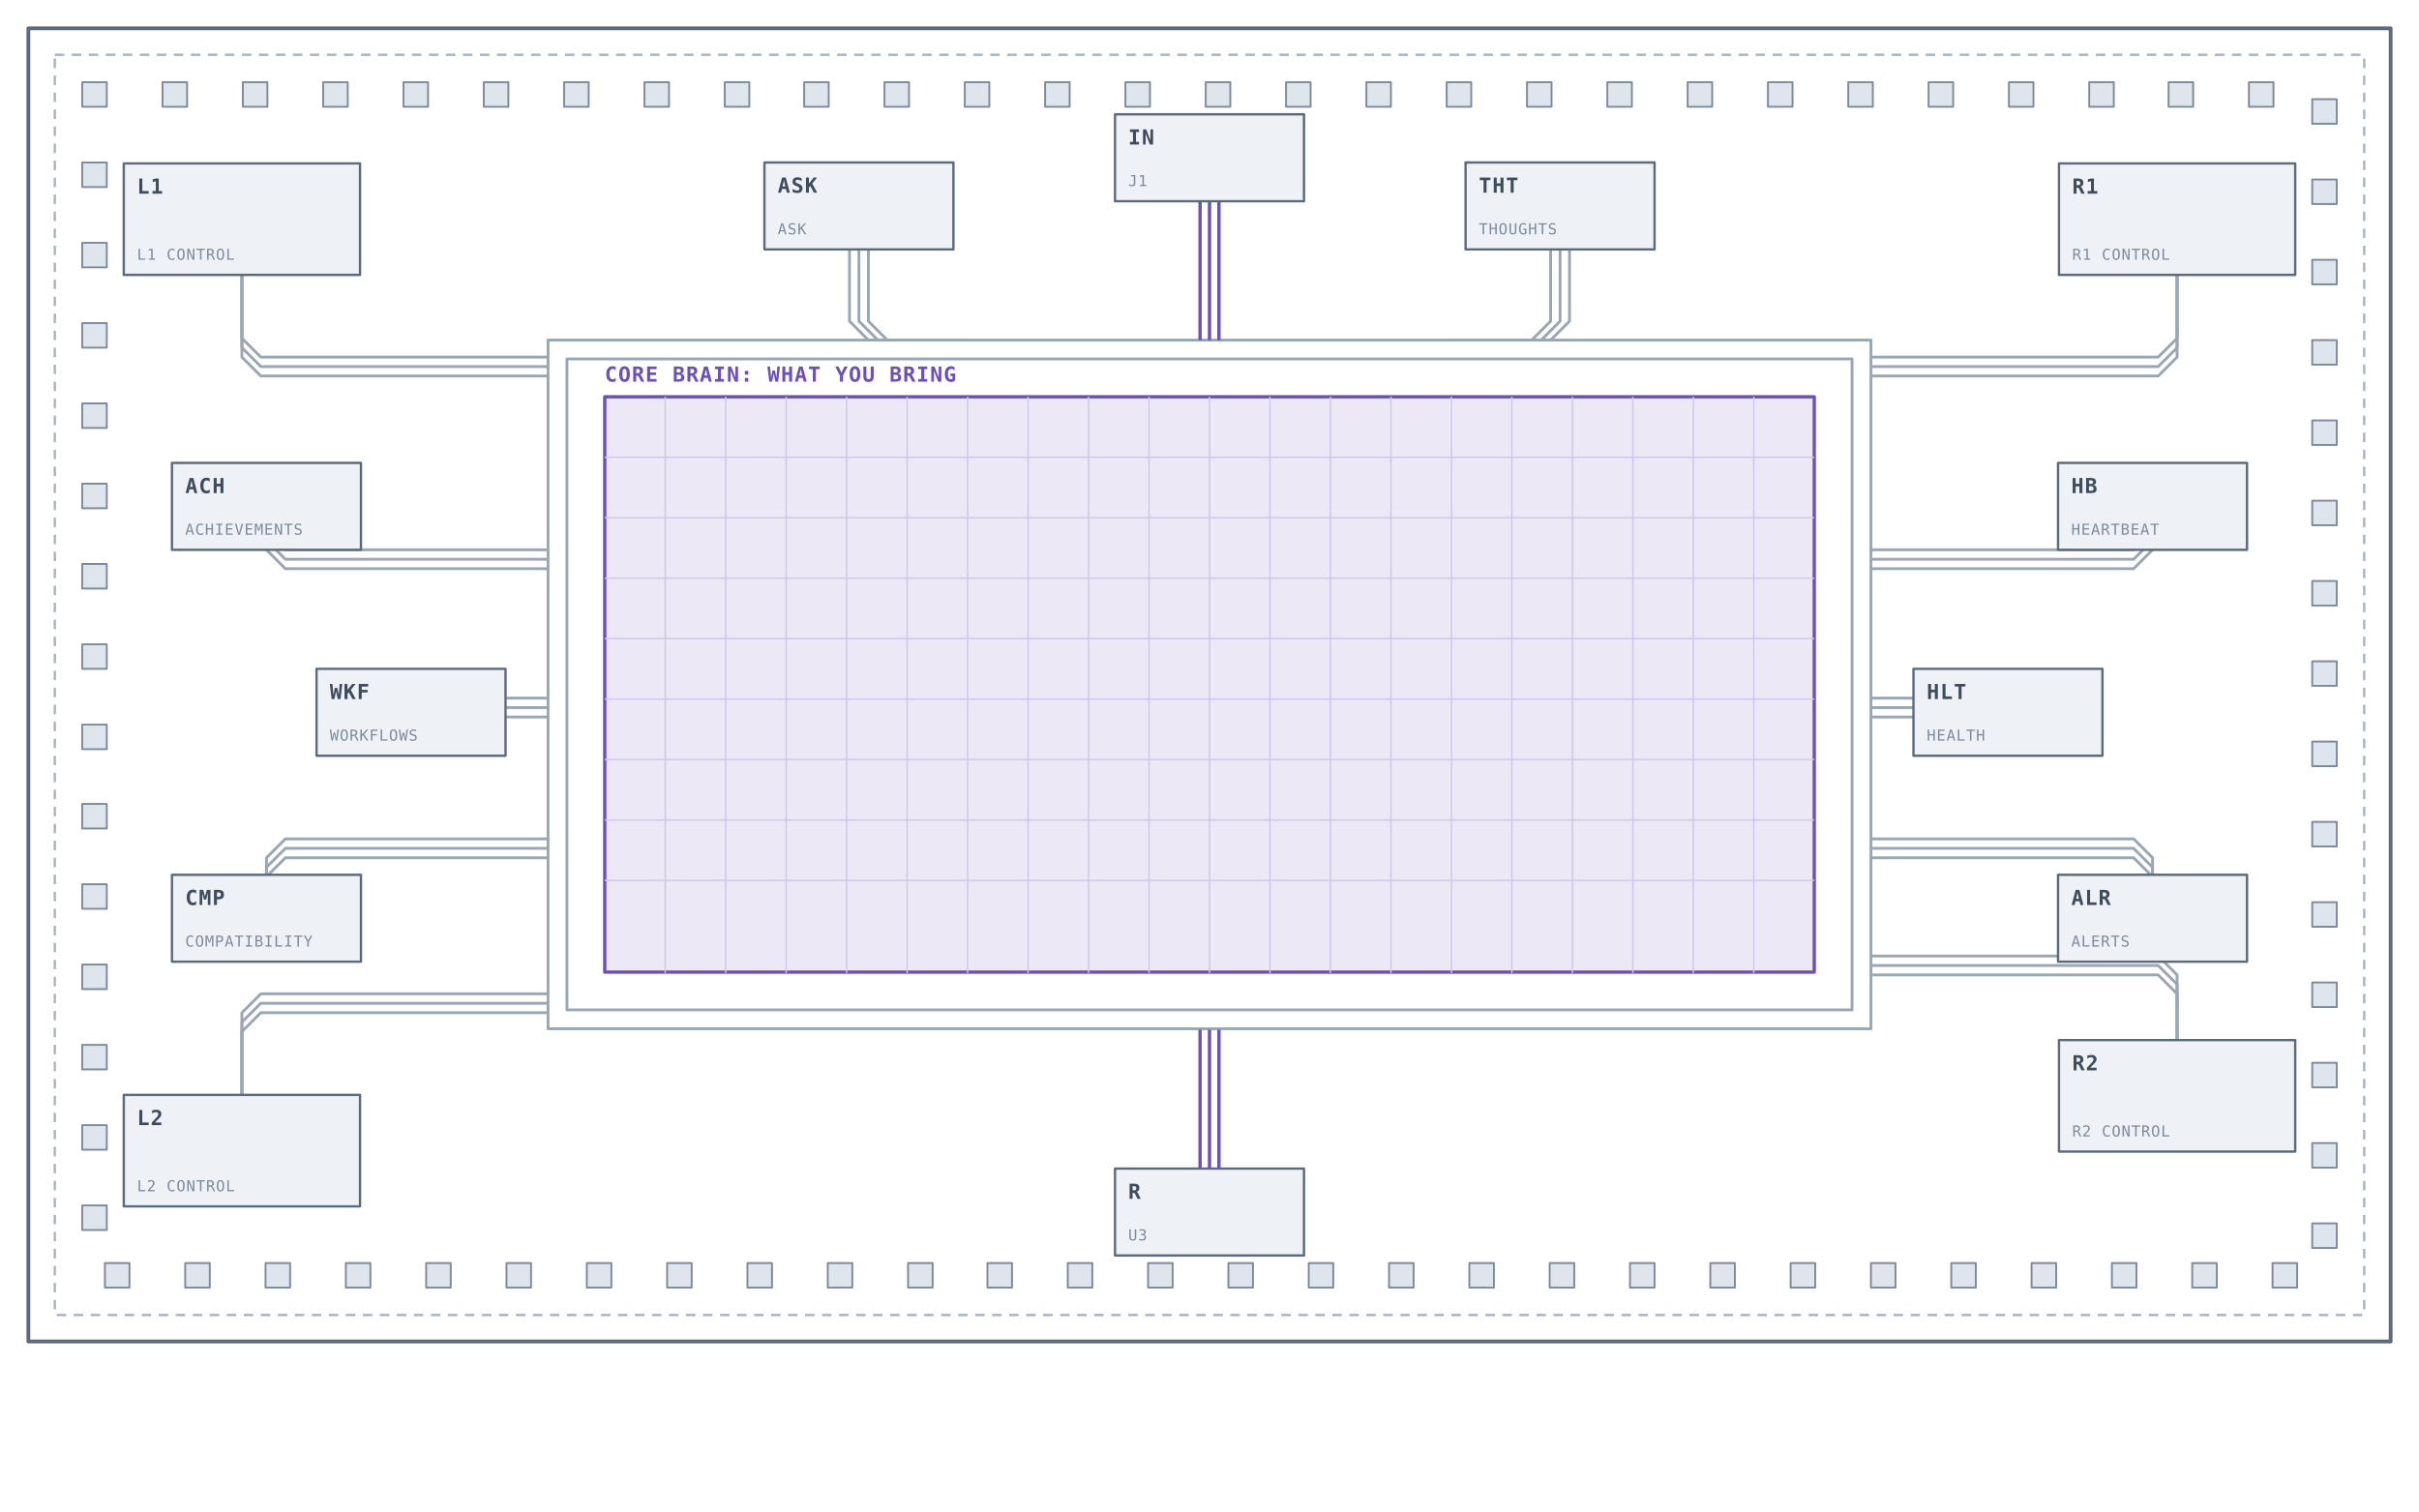
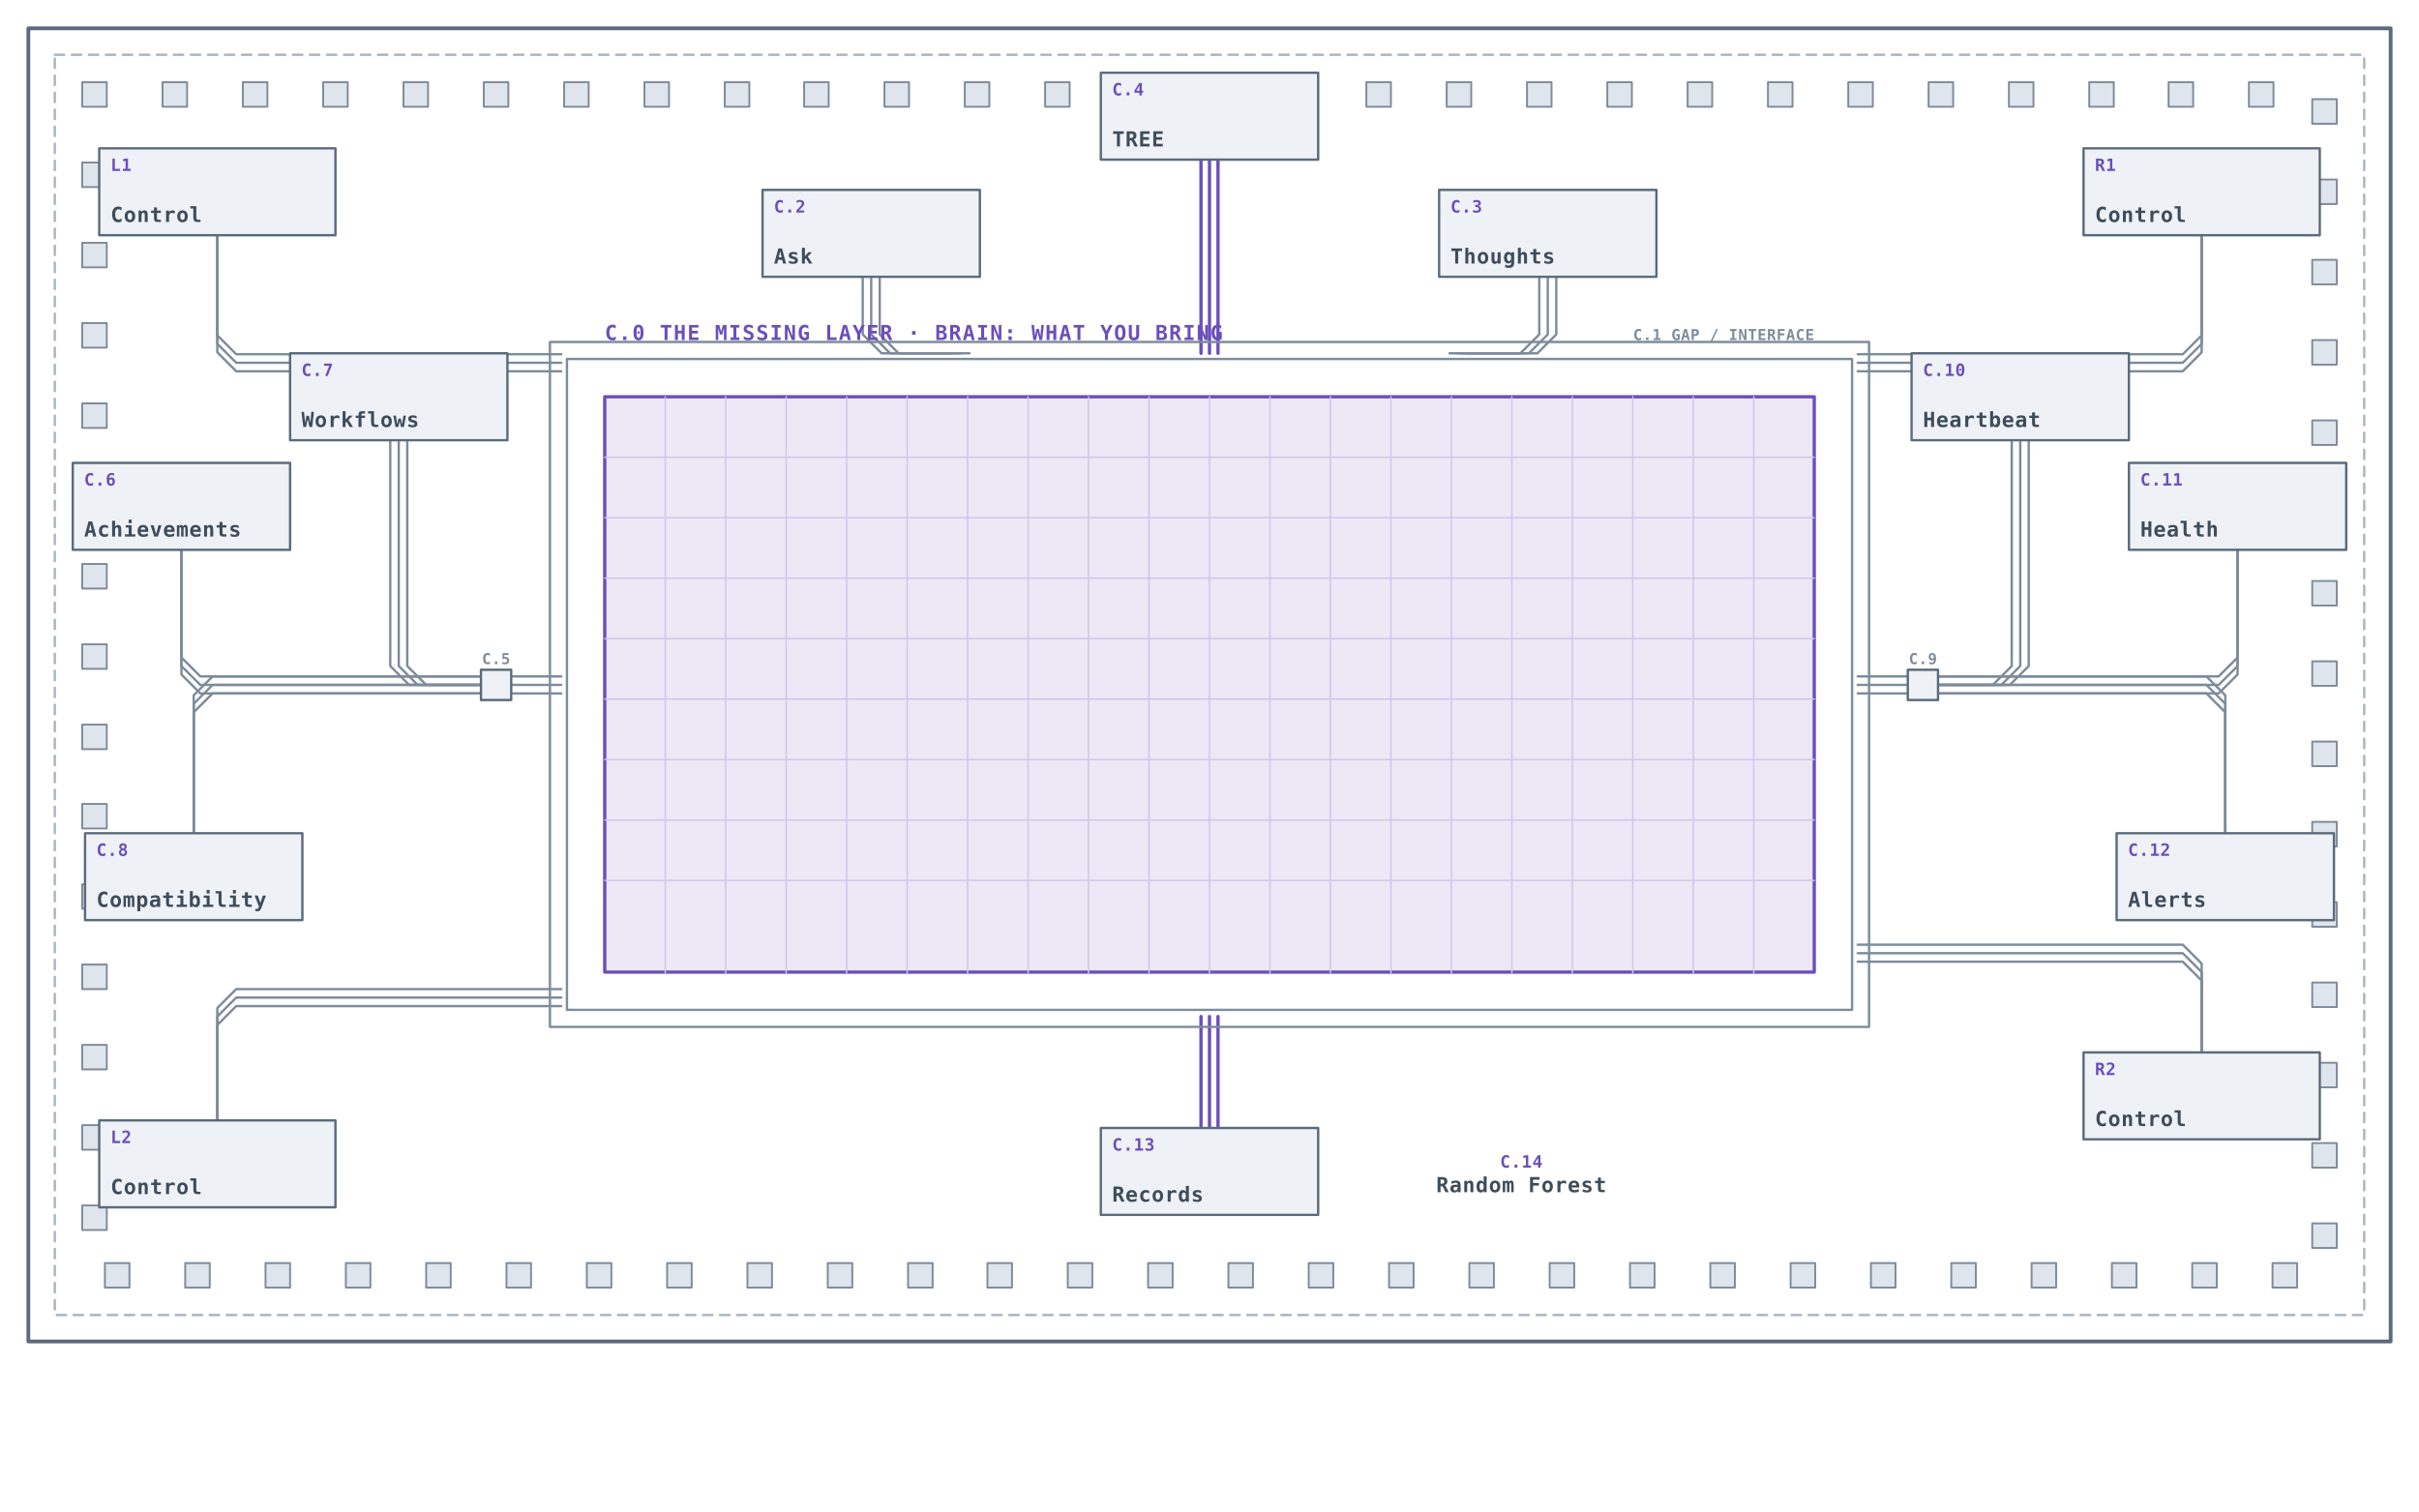
<svg xmlns="http://www.w3.org/2000/svg" viewBox="0 0 2560 1600" preserveAspectRatio="xMidYMid slice">
-   <style>line,polyline,rect,circle{fill:none;stroke:#7d8b9b;stroke-width:2.5;stroke-linejoin:round}.die{stroke:#5b6b7c;stroke-width:4}.seal{stroke:#a9b4c0;stroke-dasharray:10 8}.blk{fill:#eef2f6;stroke:#5b6b7c}.core{fill:#ece8f6;stroke:#6b4fbb;stroke-width:3.5}.cell{stroke:#cfc6ea;stroke-width:1.5}.bus{stroke:#9aa6b4;stroke-width:3}.hot{stroke:#6b4fbb;stroke-width:3.5}.pad{fill:#dfe5ec;stroke:#7d8b9b;stroke-width:2}text{font:700 22px ui-monospace,Menlo,Consolas,monospace;fill:#3e4c5b;letter-spacing:.05em}.w{font-weight:500;font-size:16px;fill:#7d8b9b}.lab{fill:#6b4fbb}</style>
+   <style>path,line,polyline,rect,circle,ellipse,polygon{fill:none;stroke:#7d8b9b;stroke-width:2.5;stroke-linecap:round;stroke-linejoin:round}.ink{stroke:#3e4c5b}.hot{stroke:#6b4fbb;stroke-width:3.5}.fill{fill:#7d8b9b;stroke:none}.fa{fill:#6b4fbb;stroke:none}.fi{fill:#3e4c5b;stroke:none}.f2{fill:#9aa6b4;stroke:none}.s2{stroke:#9aa6b4}.thin{stroke-width:1.5}.faint{opacity:.45}text{font:600 22px ui-monospace,Menlo,Consolas,monospace;fill:#3e4c5b;letter-spacing:.03em}.n{font-size:18px;fill:#6b4fbb;font-weight:700}.w{font-size:22px}.lab{font-size:22px;fill:#6b4fbb;font-weight:700;letter-spacing:.06em}.sm{font-size:16px;fill:#7d8b9b}.die{stroke:#5b6b7c;stroke-width:4}.seal{stroke:#a9b4c0;stroke-dasharray:10 8}.blk{fill:#eef2f6;stroke:#5b6b7c}.core{fill:#ece8f6;stroke:#6b4fbb;stroke-width:3.5}.cell{stroke:#cfc6ea;stroke-width:1.5}.pad{fill:#dfe5ec;stroke:#7d8b9b;stroke-width:2}</style>
  <rect class="die" x="30" y="30" width="2500" height="1390" />
  <rect class="seal" x="58" y="58" width="2444" height="1334" />
  <rect class="pad" x="87" y="87" width="26" height="26" />
  <rect class="pad" x="172" y="87" width="26" height="26" />
  <rect class="pad" x="257" y="87" width="26" height="26" />
  <rect class="pad" x="342" y="87" width="26" height="26" />
  <rect class="pad" x="427" y="87" width="26" height="26" />
  <rect class="pad" x="512" y="87" width="26" height="26" />
  <rect class="pad" x="597" y="87" width="26" height="26" />
  <rect class="pad" x="682" y="87" width="26" height="26" />
  <rect class="pad" x="767" y="87" width="26" height="26" />
  <rect class="pad" x="851" y="87" width="26" height="26" />
  <rect class="pad" x="936" y="87" width="26" height="26" />
  <rect class="pad" x="1021" y="87" width="26" height="26" />
  <rect class="pad" x="1106" y="87" width="26" height="26" />
  <rect class="pad" x="1191" y="87" width="26" height="26" />
  <rect class="pad" x="1276" y="87" width="26" height="26" />
  <rect class="pad" x="1361" y="87" width="26" height="26" />
  <rect class="pad" x="1446" y="87" width="26" height="26" />
  <rect class="pad" x="1531" y="87" width="26" height="26" />
  <rect class="pad" x="1616" y="87" width="26" height="26" />
  <rect class="pad" x="1701" y="87" width="26" height="26" />
  <rect class="pad" x="1786" y="87" width="26" height="26" />
  <rect class="pad" x="1871" y="87" width="26" height="26" />
  <rect class="pad" x="1956" y="87" width="26" height="26" />
  <rect class="pad" x="2041" y="87" width="26" height="26" />
  <rect class="pad" x="2126" y="87" width="26" height="26" />
  <rect class="pad" x="2211" y="87" width="26" height="26" />
  <rect class="pad" x="2295" y="87" width="26" height="26" />
  <rect class="pad" x="2380" y="87" width="26" height="26" />
  <rect class="pad" x="2447" y="105" width="26" height="26" />
  <rect class="pad" x="2447" y="190" width="26" height="26" />
  <rect class="pad" x="2447" y="275" width="26" height="26" />
  <rect class="pad" x="2447" y="360" width="26" height="26" />
  <rect class="pad" x="2447" y="445" width="26" height="26" />
  <rect class="pad" x="2447" y="530" width="26" height="26" />
  <rect class="pad" x="2447" y="615" width="26" height="26" />
  <rect class="pad" x="2447" y="700" width="26" height="26" />
  <rect class="pad" x="2447" y="785" width="26" height="26" />
  <rect class="pad" x="2447" y="870" width="26" height="26" />
  <rect class="pad" x="2447" y="955" width="26" height="26" />
  <rect class="pad" x="2447" y="1040" width="26" height="26" />
  <rect class="pad" x="2447" y="1125" width="26" height="26" />
  <rect class="pad" x="2447" y="1210" width="26" height="26" />
  <rect class="pad" x="2447" y="1295" width="26" height="26" />
  <rect class="pad" x="2405" y="1337" width="26" height="26" />
  <rect class="pad" x="2320" y="1337" width="26" height="26" />
  <rect class="pad" x="2235" y="1337" width="26" height="26" />
  <rect class="pad" x="2150" y="1337" width="26" height="26" />
  <rect class="pad" x="2065" y="1337" width="26" height="26" />
  <rect class="pad" x="1980" y="1337" width="26" height="26" />
  <rect class="pad" x="1895" y="1337" width="26" height="26" />
  <rect class="pad" x="1810" y="1337" width="26" height="26" />
  <rect class="pad" x="1725" y="1337" width="26" height="26" />
  <rect class="pad" x="1640" y="1337" width="26" height="26" />
  <rect class="pad" x="1555" y="1337" width="26" height="26" />
  <rect class="pad" x="1470" y="1337" width="26" height="26" />
  <rect class="pad" x="1385" y="1337" width="26" height="26" />
  <rect class="pad" x="1300" y="1337" width="26" height="26" />
  <rect class="pad" x="1215" y="1337" width="26" height="26" />
  <rect class="pad" x="1130" y="1337" width="26" height="26" />
  <rect class="pad" x="1045" y="1337" width="26" height="26" />
  <rect class="pad" x="961" y="1337" width="26" height="26" />
  <rect class="pad" x="876" y="1337" width="26" height="26" />
  <rect class="pad" x="791" y="1337" width="26" height="26" />
  <rect class="pad" x="706" y="1337" width="26" height="26" />
  <rect class="pad" x="621" y="1337" width="26" height="26" />
  <rect class="pad" x="536" y="1337" width="26" height="26" />
  <rect class="pad" x="451" y="1337" width="26" height="26" />
  <rect class="pad" x="366" y="1337" width="26" height="26" />
  <rect class="pad" x="281" y="1337" width="26" height="26" />
  <rect class="pad" x="196" y="1337" width="26" height="26" />
  <rect class="pad" x="111" y="1337" width="26" height="26" />
  <rect class="pad" x="87" y="1276" width="26" height="26" />
  <rect class="pad" x="87" y="1191" width="26" height="26" />
  <rect class="pad" x="87" y="1106" width="26" height="26" />
  <rect class="pad" x="87" y="1021" width="26" height="26" />
  <rect class="pad" x="87" y="936" width="26" height="26" />
  <rect class="pad" x="87" y="851" width="26" height="26" />
  <rect class="pad" x="87" y="767" width="26" height="26" />
  <rect class="pad" x="87" y="682" width="26" height="26" />
  <rect class="pad" x="87" y="597" width="26" height="26" />
  <rect class="pad" x="87" y="512" width="26" height="26" />
  <rect class="pad" x="87" y="427" width="26" height="26" />
  <rect class="pad" x="87" y="342" width="26" height="26" />
  <rect class="pad" x="87" y="257" width="26" height="26" />
  <rect class="pad" x="87" y="172" width="26" height="26" />
-   <rect class="bus" x="600" y="380" width="1360" height="689" />
-   <rect class="bus" x="580" y="360" width="1400" height="729" />
-   <rect class="core" x="640" y="420" width="1280" height="609" />
+   <line class="hot" x1="1271" y1="123" x2="1271" y2="374" />
+   <line class="hot" x1="1280" y1="123" x2="1280" y2="374" />
+   <line class="hot" x1="1289" y1="123" x2="1289" y2="374" />
+   <polyline points="913,247 913,354 933,374 1008,374" />
+   <polyline points="922,247 922,354 942,374 1017,374" />
+   <polyline points="931,247 931,354 951,374 1026,374" />
+   <polyline points="1629,247 1629,354 1609,374 1534,374" />
+   <polyline points="1638,247 1638,354 1618,374 1543,374" />
+   <polyline points="1647,247 1647,354 1627,374 1552,374" />
+   <polyline points="230,194 230,355 250,375 594,375" />
+   <polyline points="230,203 230,364 250,384 594,384" />
+   <polyline points="230,212 230,373 250,393 594,393" />
+   <polyline points="2330,194 2330,355 2310,375 1966,375" />
+   <polyline points="2330,203 2330,364 2310,384 1966,384" />
+   <polyline points="2330,212 2330,373 2310,393 1966,393" />
+   <polyline points="192,527 192,696 212,716 525,716" />
+   <polyline points="192,536 192,705 212,725 525,725" />
+   <polyline points="192,545 192,714 212,734 525,734" />
+   <polyline points="413,420 413,705 433,725 516,725" />
+   <polyline points="422,420 422,705 442,725 525,725" />
+   <polyline points="431,420 431,705 451,725 534,725" />
+   <polyline points="205,919 205,736 225,716 525,716" />
+   <polyline points="205,928 205,745 225,725 525,725" />
+   <polyline points="205,937 205,754 225,734 525,734" />
+   <polyline points="2129,420 2129,705 2109,725 2026,725" />
+   <polyline points="2138,420 2138,705 2118,725 2035,725" />
+   <polyline points="2147,420 2147,705 2127,725 2044,725" />
+   <polyline points="2368,527 2368,696 2348,716 2035,716" />
+   <polyline points="2368,536 2368,705 2348,725 2035,725" />
+   <polyline points="2368,545 2368,714 2348,734 2035,734" />
+   <polyline points="2355,919 2355,736 2335,716 2035,716" />
+   <polyline points="2355,928 2355,745 2335,725 2035,725" />
+   <polyline points="2355,937 2355,754 2335,734 2035,734" />
+   <line class="hot" x1="1271" y1="1240" x2="1271" y2="1076" />
+   <line class="hot" x1="1280" y1="1240" x2="1280" y2="1076" />
+   <line class="hot" x1="1289" y1="1240" x2="1289" y2="1076" />
+   <polyline points="230,1223 230,1067 250,1047 594,1047" />
+   <polyline points="230,1232 230,1076 250,1056 594,1056" />
+   <polyline points="230,1241 230,1085 250,1065 594,1065" />
+   <polyline points="2330,1151 2330,1020 2310,1000 1966,1000" />
+   <polyline points="2330,1160 2330,1029 2310,1009 1966,1009" />
+   <polyline points="2330,1169 2330,1038 2310,1018 1966,1018" />
+   <line x1="525" y1="716" x2="594" y2="716" />
+   <line x1="525" y1="725" x2="594" y2="725" />
+   <line x1="525" y1="734" x2="594" y2="734" />
+   <line x1="2035" y1="716" x2="1966" y2="716" />
+   <line x1="2035" y1="725" x2="1966" y2="725" />
+   <line x1="2035" y1="734" x2="1966" y2="734" />
+   <rect class="" x="600" y="380" width="1360" height="689" rx="0" />
+   <rect class="" x="582" y="362" width="1396" height="725" rx="0" />
+   <rect class="core" x="640" y="420" width="1280" height="609" rx="0" />
  <line class="cell" x1="704" y1="420" x2="704" y2="1030" />
  <line class="cell" x1="768" y1="420" x2="768" y2="1030" />
  <line class="cell" x1="832" y1="420" x2="832" y2="1030" />
  <line class="cell" x1="896" y1="420" x2="896" y2="1030" />
  <line class="cell" x1="960" y1="420" x2="960" y2="1030" />
  <line class="cell" x1="1024" y1="420" x2="1024" y2="1030" />
  <line class="cell" x1="1088" y1="420" x2="1088" y2="1030" />
  <line class="cell" x1="1152" y1="420" x2="1152" y2="1030" />
  <line class="cell" x1="1216" y1="420" x2="1216" y2="1030" />
  <line class="cell" x1="1280" y1="420" x2="1280" y2="1030" />
  <line class="cell" x1="1344" y1="420" x2="1344" y2="1030" />
  <line class="cell" x1="1408" y1="420" x2="1408" y2="1030" />
  <line class="cell" x1="1472" y1="420" x2="1472" y2="1030" />
  <line class="cell" x1="1536" y1="420" x2="1536" y2="1030" />
  <line class="cell" x1="1600" y1="420" x2="1600" y2="1030" />
  <line class="cell" x1="1664" y1="420" x2="1664" y2="1030" />
  <line class="cell" x1="1728" y1="420" x2="1728" y2="1030" />
  <line class="cell" x1="1792" y1="420" x2="1792" y2="1030" />
  <line class="cell" x1="1856" y1="420" x2="1856" y2="1030" />
  <line class="cell" x1="640" y1="484" x2="1920" y2="484" />
  <line class="cell" x1="640" y1="548" x2="1920" y2="548" />
  <line class="cell" x1="640" y1="612" x2="1920" y2="612" />
  <line class="cell" x1="640" y1="676" x2="1920" y2="676" />
  <line class="cell" x1="640" y1="740" x2="1920" y2="740" />
  <line class="cell" x1="640" y1="804" x2="1920" y2="804" />
  <line class="cell" x1="640" y1="868" x2="1920" y2="868" />
  <line class="cell" x1="640" y1="932" x2="1920" y2="932" />
-   <text class="lab" x="640" y="404">CORE  BRAIN: WHAT YOU BRING</text>
-   <line class="hot" x1="1270" y1="167" x2="1270" y2="360" />
-   <line class="hot" x1="1280" y1="167" x2="1280" y2="360" />
-   <line class="hot" x1="1290" y1="167" x2="1290" y2="360" />
-   <polyline class="bus" points="899,218 899,340 919,360 1003,360" />
-   <polyline class="bus" points="909,218 909,340 929,360 1013,360" />
-   <polyline class="bus" points="919,218 919,340 939,360 1023,360" />
-   <polyline class="bus" points="1641,218 1641,340 1621,360 1537,360" />
-   <polyline class="bus" points="1651,218 1651,340 1631,360 1547,360" />
-   <polyline class="bus" points="1661,218 1661,340 1641,360 1557,360" />
-   <polyline class="bus" points="256,222 256,358 276,378 580,378" />
-   <polyline class="bus" points="256,232 256,368 276,388 580,388" />
-   <polyline class="bus" points="256,242 256,378 276,398 580,398" />
-   <polyline class="bus" points="2304,222 2304,358 2284,378 1980,378" />
-   <polyline class="bus" points="2304,232 2304,368 2284,388 1980,388" />
-   <polyline class="bus" points="2304,242 2304,378 2284,398 1980,398" />
-   <polyline class="bus" points="282,526 282,562 302,582 580,582" />
-   <polyline class="bus" points="282,536 282,572 302,592 580,592" />
-   <polyline class="bus" points="282,546 282,582 302,602 580,602" />
-   <polyline class="bus" points="435,744 435,744 440,739 580,739" />
-   <polyline class="bus" points="435,754 435,754 440,749 580,749" />
-   <polyline class="bus" points="435,764 435,764 440,759 580,759" />
-   <polyline class="bus" points="282,962 282,908 302,888 580,888" />
-   <polyline class="bus" points="282,972 282,918 302,898 580,898" />
-   <polyline class="bus" points="282,982 282,928 302,908 580,908" />
-   <polyline class="bus" points="2278,526 2278,562 2258,582 1980,582" />
-   <polyline class="bus" points="2278,536 2278,572 2258,592 1980,592" />
-   <polyline class="bus" points="2278,546 2278,582 2258,602 1980,602" />
-   <polyline class="bus" points="2125,744 2125,744 2120,739 1980,739" />
-   <polyline class="bus" points="2125,754 2125,754 2120,749 1980,749" />
-   <polyline class="bus" points="2125,764 2125,764 2120,759 1980,759" />
-   <polyline class="bus" points="2278,962 2278,908 2258,888 1980,888" />
-   <polyline class="bus" points="2278,972 2278,918 2258,898 1980,898" />
-   <polyline class="bus" points="2278,982 2278,928 2258,908 1980,908" />
-   <line class="hot" x1="1270" y1="1283" x2="1270" y2="1090" />
-   <line class="hot" x1="1280" y1="1283" x2="1280" y2="1090" />
-   <line class="hot" x1="1290" y1="1283" x2="1290" y2="1090" />
-   <polyline class="bus" points="256,1208 256,1072 276,1052 580,1052" />
-   <polyline class="bus" points="256,1218 256,1082 276,1062 580,1062" />
-   <polyline class="bus" points="256,1228 256,1092 276,1072 580,1072" />
-   <polyline class="bus" points="2304,1150 2304,1032 2284,1012 1980,1012" />
-   <polyline class="bus" points="2304,1160 2304,1042 2284,1022 1980,1022" />
-   <polyline class="bus" points="2304,1170 2304,1052 2284,1032 1980,1032" />
-   <rect class="blk" x="1180.0" y="121.0" width="200" height="92" />
-   <text x="1194.0" y="153.0">IN</text>
-   <text class="w" x="1194.0" y="197.0">J1</text>
-   <rect class="blk" x="809.0" y="172.0" width="200" height="92" />
-   <text x="823.0" y="204.0">ASK</text>
-   <text class="w" x="823.0" y="248.0">ASK</text>
-   <rect class="blk" x="1551.0" y="172.0" width="200" height="92" />
-   <text x="1565.0" y="204.0">THT</text>
-   <text class="w" x="1565.0" y="248.0">THOUGHTS</text>
-   <rect class="blk" x="131.0" y="173.0" width="250" height="118" />
-   <text x="145.0" y="205.0">L1</text>
-   <text class="w" x="145.0" y="275.0">L1 CONTROL</text>
-   <rect class="blk" x="2179.0" y="173.0" width="250" height="118" />
-   <text x="2193.0" y="205.0">R1</text>
-   <text class="w" x="2193.0" y="275.0">R1 CONTROL</text>
-   <rect class="blk" x="182.0" y="490.0" width="200" height="92" />
-   <text x="196.0" y="522.0">ACH</text>
-   <text class="w" x="196.0" y="566.0">ACHIEVEMENTS</text>
-   <rect class="blk" x="335.0" y="708.0" width="200" height="92" />
-   <text x="349.0" y="740.0">WKF</text>
-   <text class="w" x="349.0" y="784.0">WORKFLOWS</text>
-   <rect class="blk" x="182.0" y="926.0" width="200" height="92" />
-   <text x="196.0" y="958.0">CMP</text>
-   <text class="w" x="196.0" y="1002.0">COMPATIBILITY</text>
-   <rect class="blk" x="2178.0" y="490.0" width="200" height="92" />
-   <text x="2192.0" y="522.0">HB</text>
-   <text class="w" x="2192.0" y="566.0">HEARTBEAT</text>
-   <rect class="blk" x="2025.0" y="708.0" width="200" height="92" />
-   <text x="2039.0" y="740.0">HLT</text>
-   <text class="w" x="2039.0" y="784.0">HEALTH</text>
-   <rect class="blk" x="2178.0" y="926.0" width="200" height="92" />
-   <text x="2192.0" y="958.0">ALR</text>
-   <text class="w" x="2192.0" y="1002.0">ALERTS</text>
-   <rect class="blk" x="1180.0" y="1237.0" width="200" height="92" />
-   <text x="1194.0" y="1269.0">R</text>
-   <text class="w" x="1194.0" y="1313.0">U3</text>
-   <rect class="blk" x="131.0" y="1159.0" width="250" height="118" />
-   <text x="145.0" y="1191.0">L2</text>
-   <text class="w" x="145.0" y="1261.0">L2 CONTROL</text>
-   <rect class="blk" x="2179.0" y="1101.0" width="250" height="118" />
-   <text x="2193.0" y="1133.0">R2</text>
-   <text class="w" x="2193.0" y="1203.0">R2 CONTROL</text>
+   <rect class="blk" x="509" y="709" width="32" height="32" />
+   <rect class="blk" x="2019" y="709" width="32" height="32" />
+   <rect class="blk" x="1165.0" y="77.0" width="230" height="92" />
+   <text class="n" x="1177.0" y="101.0">C.4</text>
+   <text class="w" x="1177.0" y="155.0">TREE</text>
+   <rect class="blk" x="807.0" y="201.0" width="230" height="92" />
+   <text class="n" x="819.0" y="225.0">C.2</text>
+   <text class="w" x="819.0" y="279.0">Ask</text>
+   <rect class="blk" x="1523.0" y="201.0" width="230" height="92" />
+   <text class="n" x="1535.0" y="225.0">C.3</text>
+   <text class="w" x="1535.0" y="279.0">Thoughts</text>
+   <rect class="blk" x="105.0" y="157.0" width="250" height="92" />
+   <text class="n" x="117.0" y="181.0">L1</text>
+   <text class="w" x="117.0" y="235.0">Control</text>
+   <rect class="blk" x="2205.0" y="157.0" width="250" height="92" />
+   <text class="n" x="2217.0" y="181.0">R1</text>
+   <text class="w" x="2217.0" y="235.0">Control</text>
+   <rect class="blk" x="77.0" y="490.0" width="230" height="92" />
+   <text class="n" x="89.0" y="514.0">C.6</text>
+   <text class="w" x="89.0" y="568.0">Achievements</text>
+   <rect class="blk" x="307.0" y="374.0" width="230" height="92" />
+   <text class="n" x="319.0" y="398.0">C.7</text>
+   <text class="w" x="319.0" y="452.0">Workflows</text>
+   <rect class="blk" x="90.0" y="882.0" width="230" height="92" />
+   <text class="n" x="102.0" y="906.0">C.8</text>
+   <text class="w" x="102.0" y="960.0">Compatibility</text>
+   <rect class="blk" x="2023.0" y="374.0" width="230" height="92" />
+   <text class="n" x="2035.0" y="398.0">C.10</text>
+   <text class="w" x="2035.0" y="452.0">Heartbeat</text>
+   <rect class="blk" x="2253.0" y="490.0" width="230" height="92" />
+   <text class="n" x="2265.0" y="514.0">C.11</text>
+   <text class="w" x="2265.0" y="568.0">Health</text>
+   <rect class="blk" x="2240.0" y="882.0" width="230" height="92" />
+   <text class="n" x="2252.0" y="906.0">C.12</text>
+   <text class="w" x="2252.0" y="960.0">Alerts</text>
+   <rect class="blk" x="1165.0" y="1194.0" width="230" height="92" />
+   <text class="n" x="1177.0" y="1218.0">C.13</text>
+   <text class="w" x="1177.0" y="1272.0">Records</text>
+   <rect class="blk" x="105.0" y="1186.0" width="250" height="92" />
+   <text class="n" x="117.0" y="1210.0">L2</text>
+   <text class="w" x="117.0" y="1264.0">Control</text>
+   <rect class="blk" x="2205.0" y="1114.0" width="250" height="92" />
+   <text class="n" x="2217.0" y="1138.0">R2</text>
+   <text class="w" x="2217.0" y="1192.0">Control</text>
+   <text class="lab" x="640" y="360">C.0  THE MISSING LAYER · BRAIN: WHAT YOU BRING</text>
+   <text class="sm" x="1920" y="360" text-anchor="end">C.1 GAP / INTERFACE</text>
+   <text class="n" x="1610" y="1236" text-anchor="middle">C.14</text>
+   <text class="w" x="1610" y="1262" text-anchor="middle">Random Forest</text>
+   <text class="sm" x="525" y="703" text-anchor="middle">C.5</text>
+   <text class="sm" x="2035" y="703" text-anchor="middle">C.9</text>
</svg>
